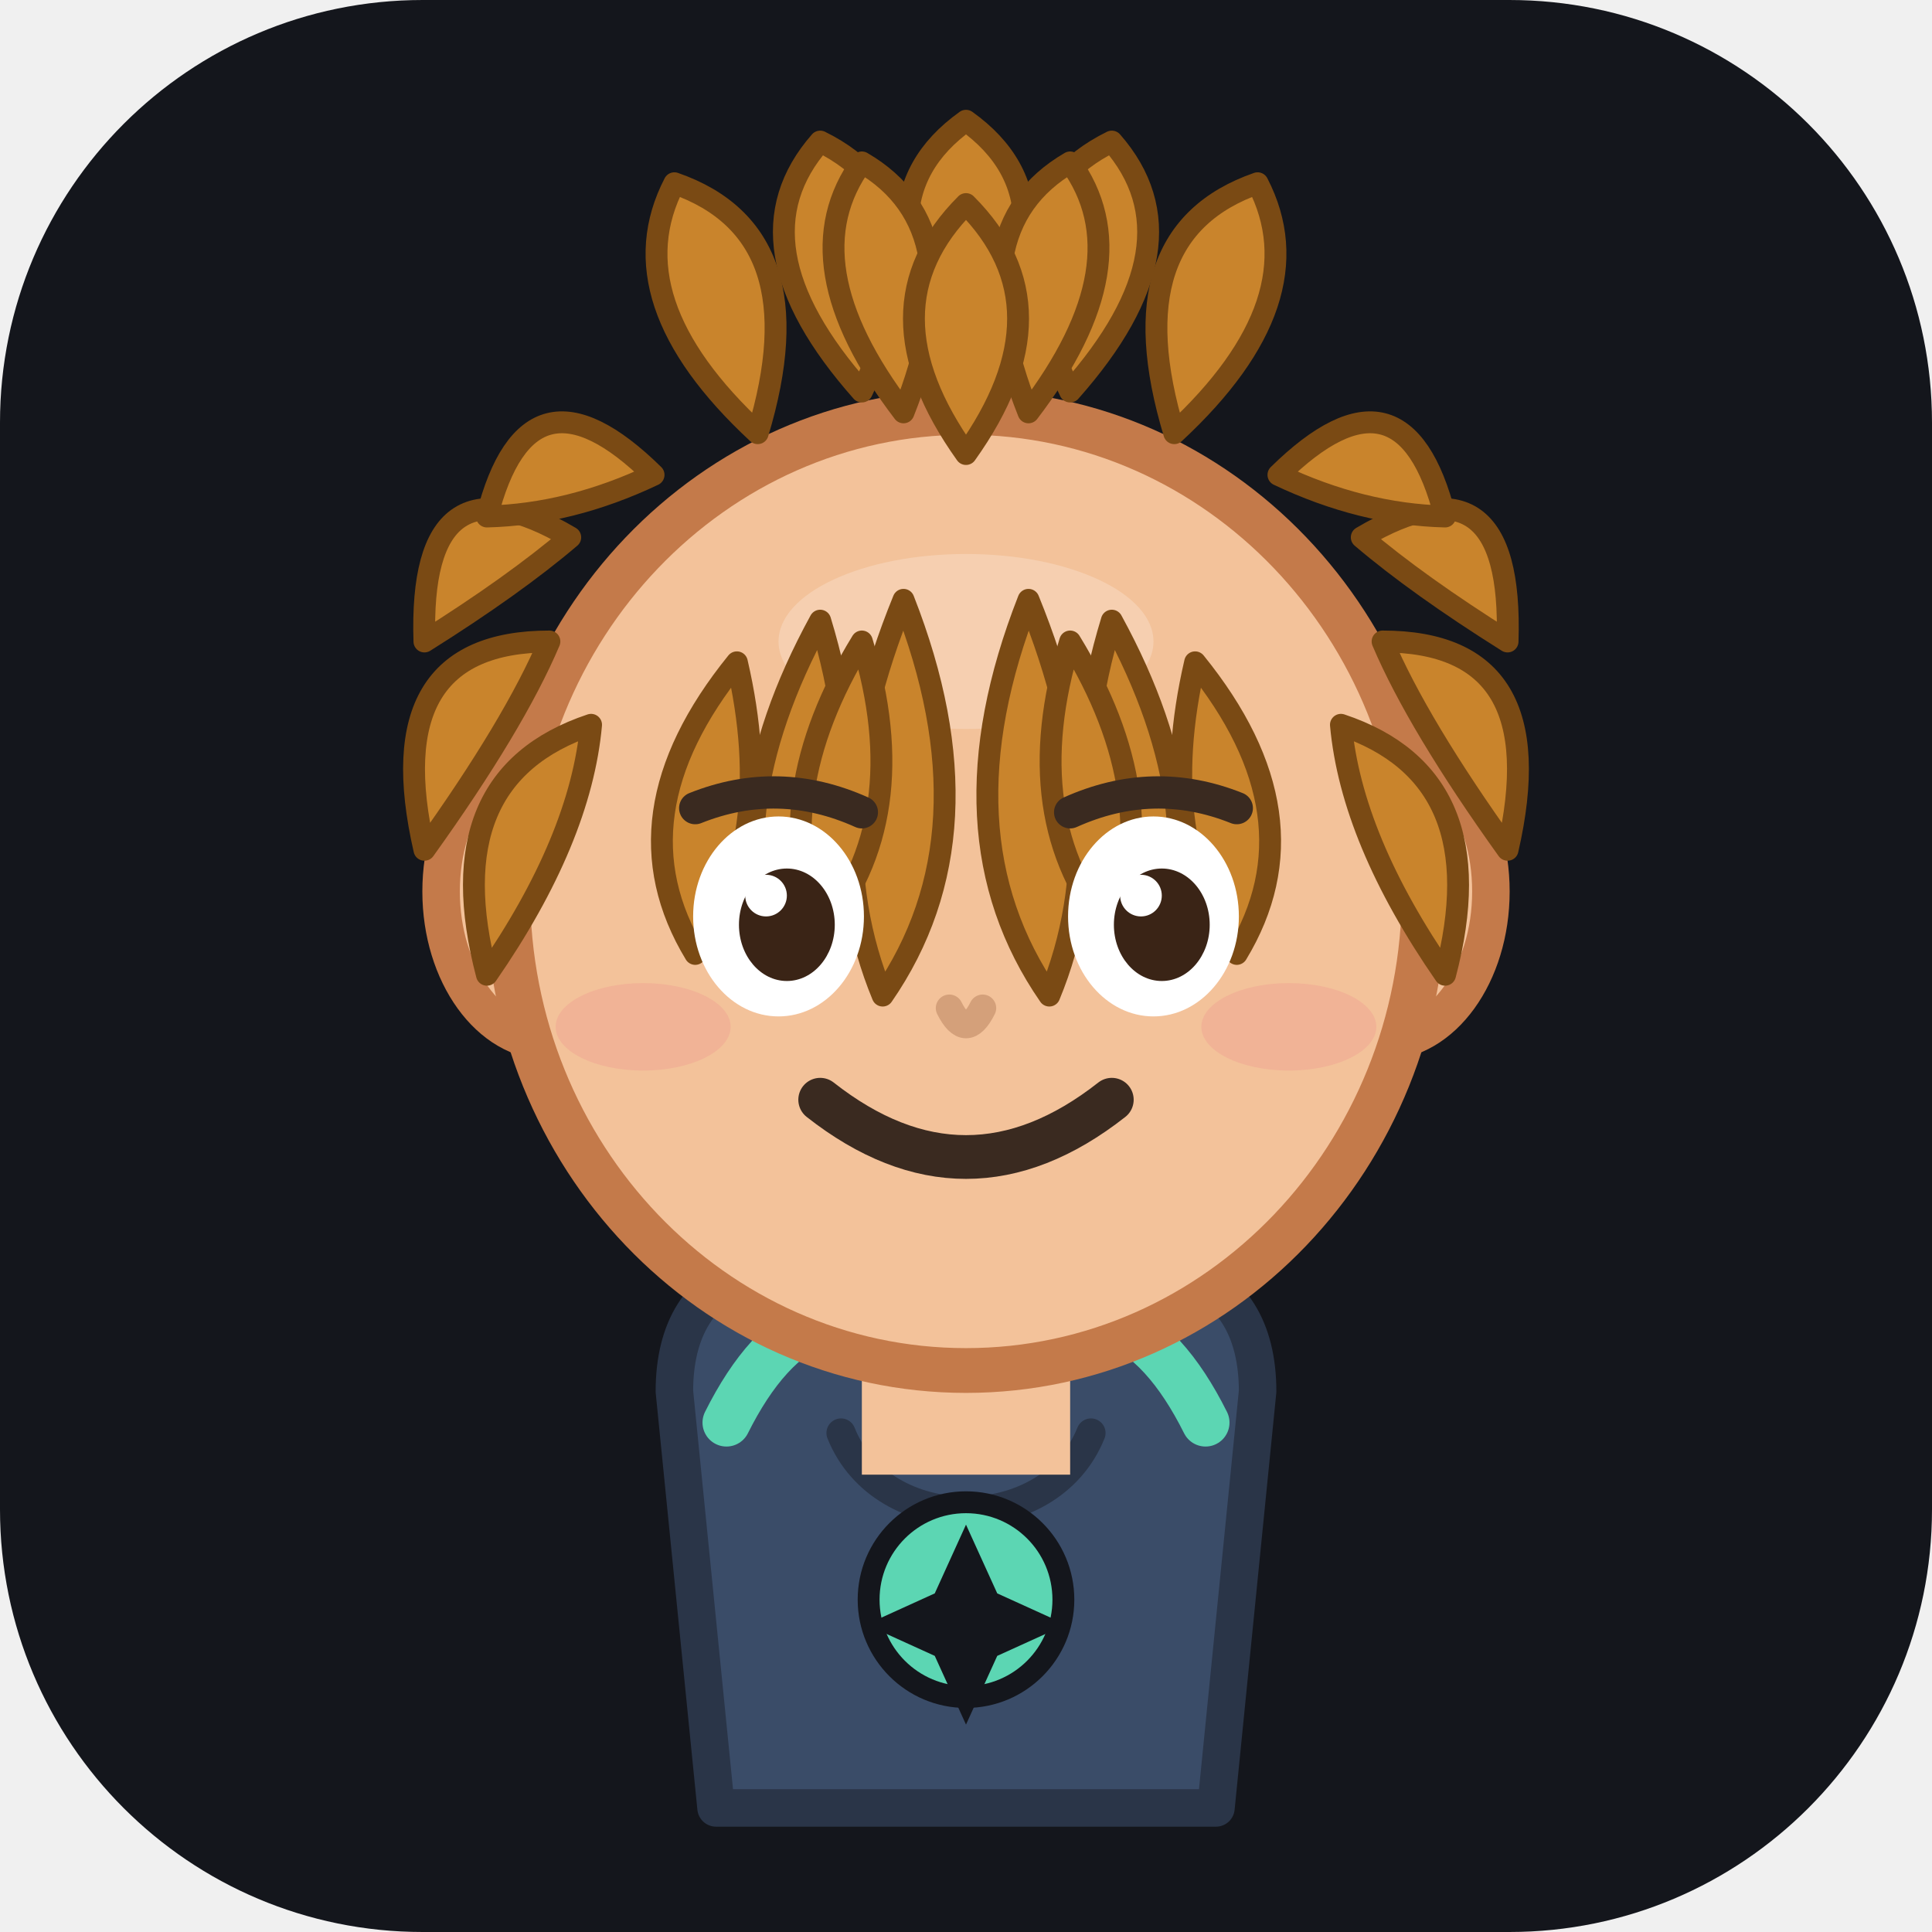
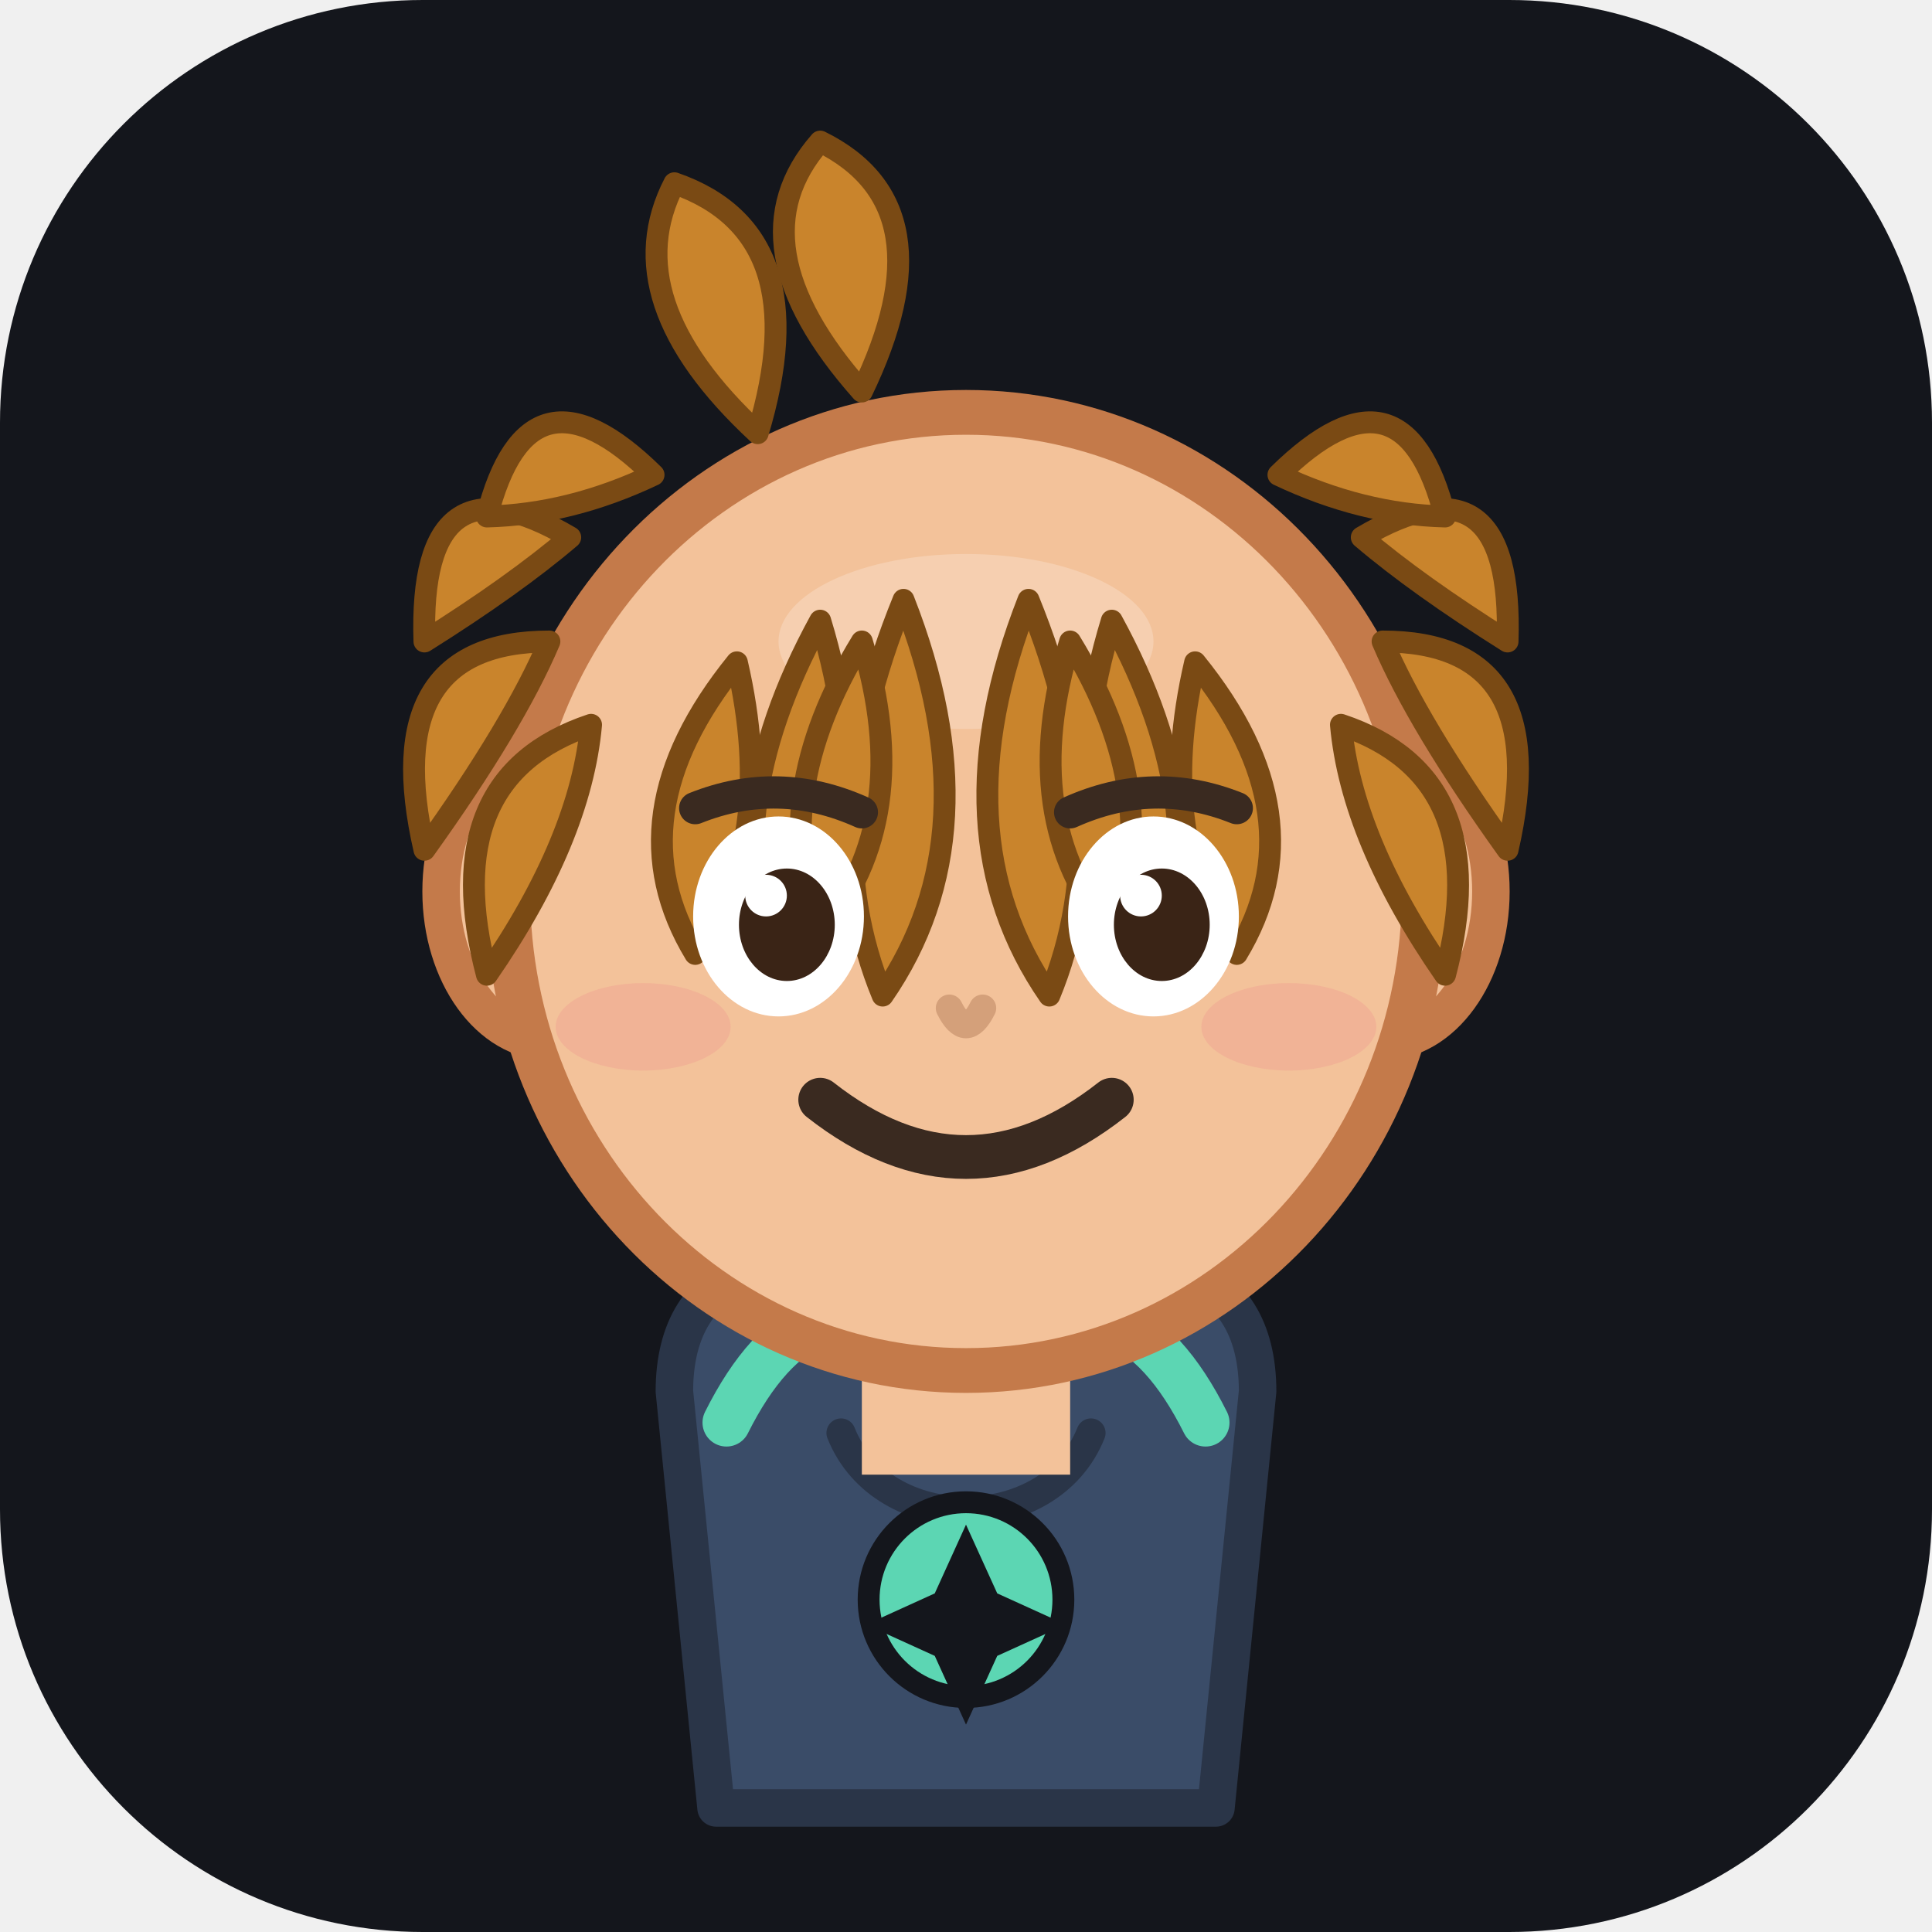
<svg xmlns="http://www.w3.org/2000/svg" viewBox="0 0 128 128">
  <rect width="128" height="128" rx="28" fill="#14161c" />
  <g transform="translate(64 8) scale(1.38) translate(-40 -15)">
    <path d="M26 76 C26 70 31 68 40 72 C49 68 54 70 54 76 L52 96 H28 Z" fill="#3a4c68" stroke="#2a3548" stroke-width="1.8" stroke-linejoin="round" />
    <path d="M34 78 C36 83 44 83 46 78" fill="none" stroke="#2a3548" stroke-width="1.4" stroke-linecap="round" />
    <path d="M28.5 77.5 C31 72.5 34.5 70.5 40 74 C45.5 70.5 49 72.5 51.5 77.5" fill="none" stroke="#5CD6B3" stroke-width="2.3" stroke-linecap="round" />
    <circle cx="40" cy="86" r="5.2" fill="#14161c" />
    <circle cx="40" cy="86" r="4.15" fill="#5CD6B3" />
    <path fill="#14161c" d="M40 82.4l1.5 3.3 3.3 1.5-3.3 1.5-1.5 3.3-1.5-3.3-3.3-1.5 3.3-1.5z" />
    <path d="M35 71 h10 v9 H35 Z" fill="#f3c29a" />
    <ellipse cx="20" cy="52" rx="5.2" ry="7.2" fill="#f3c29a" stroke="#c47a4a" stroke-width="1.8" />
    <ellipse cx="60" cy="52" rx="5.2" ry="7.2" fill="#f3c29a" stroke="#c47a4a" stroke-width="1.8" />
    <ellipse cx="40" cy="52" rx="22" ry="23" fill="#f3c29a" stroke="#c47a4a" stroke-width="2.15" />
    <ellipse cx="40" cy="40" rx="9" ry="4.2" fill="#fff" opacity=".22" />
    <g fill="#c9842c" stroke="#7a4a14" stroke-width="1.05" stroke-linejoin="round">
      <path d="M30.0 30.0 Q32.9 20.4 26.0 18.0 Q23.1 23.6 30.0 30.0 Z" />
      <path d="M35.0 28.0 Q39.3 19.1 33.0 16.0 Q28.7 20.9 35.0 28.0 Z" />
-       <path d="M40.0 27.0 Q45.6 19.0 40.0 15.0 Q34.4 19.0 40.0 27.0 Z" />
-       <path d="M45.0 28.0 Q51.3 20.9 47.0 16.0 Q40.7 19.1 45.0 28.0 Z" />
-       <path d="M50.0 30.0 Q56.9 23.6 54.0 18.0 Q47.1 20.4 50.0 30.0 Z" />
-       <path d="M37.0 29.0 Q40.5 20.2 35.0 17.0 Q31.5 21.8 37.0 29.0 Z" />
-       <path d="M43.0 29.0 Q48.5 21.8 45.0 17.0 Q39.5 20.2 43.0 29.0 Z" />
-       <path d="M40.0 31.0 Q45.0 24.0 40.0 19.0 Q35.0 24.0 40.0 31.0 Z" />
      <path d="M22.0 44.0 Q14.5 46.5 17.0 56.0 Q21.5 49.5 22.0 44.0 Z" />
      <path d="M20.0 40.0 Q11.7 40.0 14.0 50.0 Q18.3 44.0 20.0 40.0 Z" />
      <path d="M21.0 35.0 Q13.7 30.7 14.0 40.0 Q18.3 37.3 21.0 35.0 Z" />
      <path d="M25.0 32.0 Q19.0 26.1 17.0 34.0 Q21.0 33.9 25.0 32.0 Z" />
      <path d="M58.0 44.0 Q58.5 49.5 63.0 56.0 Q65.5 46.5 58.0 44.0 Z" />
      <path d="M60.0 40.0 Q61.7 44.0 66.0 50.0 Q68.3 40.0 60.0 40.0 Z" />
      <path d="M59.0 35.0 Q61.7 37.3 66.0 40.0 Q66.3 30.7 59.0 35.0 Z" />
      <path d="M55.0 32.0 Q59.0 33.9 63.0 34.0 Q61.0 26.1 55.0 32.0 Z" />
      <path d="M29.0 41.0 Q23.0 48.4 27.0 55.0 Q31.0 49.6 29.0 41.0 Z" />
      <path d="M33.0 39.0 Q27.8 48.5 31.0 56.0 Q36.2 49.5 33.0 39.0 Z" />
      <path d="M37.0 38.0 Q32.6 48.8 36.0 57.0 Q41.4 49.2 37.0 38.0 Z" />
      <path d="M43.0 38.0 Q38.6 49.2 44.0 57.0 Q47.4 48.8 43.0 38.0 Z" />
      <path d="M47.0 39.0 Q43.8 49.5 49.0 56.0 Q52.2 48.5 47.0 39.0 Z" />
      <path d="M51.0 41.0 Q49.0 49.6 53.0 55.0 Q57.0 48.4 51.0 41.0 Z" />
      <path d="M35.0 40.0 Q30.4 47.5 33.0 54.0 Q37.6 48.5 35.0 40.0 Z" />
      <path d="M45.0 40.0 Q42.4 48.5 47.0 54.0 Q49.6 47.5 45.0 40.0 Z" />
    </g>
    <path d="M27 48 Q31 46.4 35 48.2" fill="none" stroke="#3a2a20" stroke-width="1.55" stroke-linecap="round" />
    <path d="M53 48 Q49 46.4 45 48.2" fill="none" stroke="#3a2a20" stroke-width="1.55" stroke-linecap="round" />
    <ellipse cx="31" cy="53.2" rx="4.1" ry="4.8" fill="#fff" />
    <ellipse cx="49" cy="53.2" rx="4.1" ry="4.8" fill="#fff" />
    <ellipse cx="31.4" cy="53.6" rx="2.3" ry="2.7" fill="#3a2416" />
    <ellipse cx="49.4" cy="53.6" rx="2.3" ry="2.7" fill="#3a2416" />
    <circle cx="30.4" cy="52.2" r="1" fill="#fff" />
    <circle cx="48.4" cy="52.2" r="1" fill="#fff" />
    <ellipse cx="24.5" cy="58.5" rx="4.2" ry="2.1" fill="#f0a090" opacity=".45" />
    <ellipse cx="55.5" cy="58.5" rx="4.2" ry="2.1" fill="#f0a090" opacity=".45" />
    <path d="M39.2 57.6 Q40 59.2 40.8 57.6" fill="none" stroke="#d4a07a" stroke-width="1.3" stroke-linecap="round" />
    <path d="M33 62 Q40 67.5 47 62" fill="none" stroke="#3a2a20" stroke-width="2.1" stroke-linecap="round" />
  </g>
</svg>
